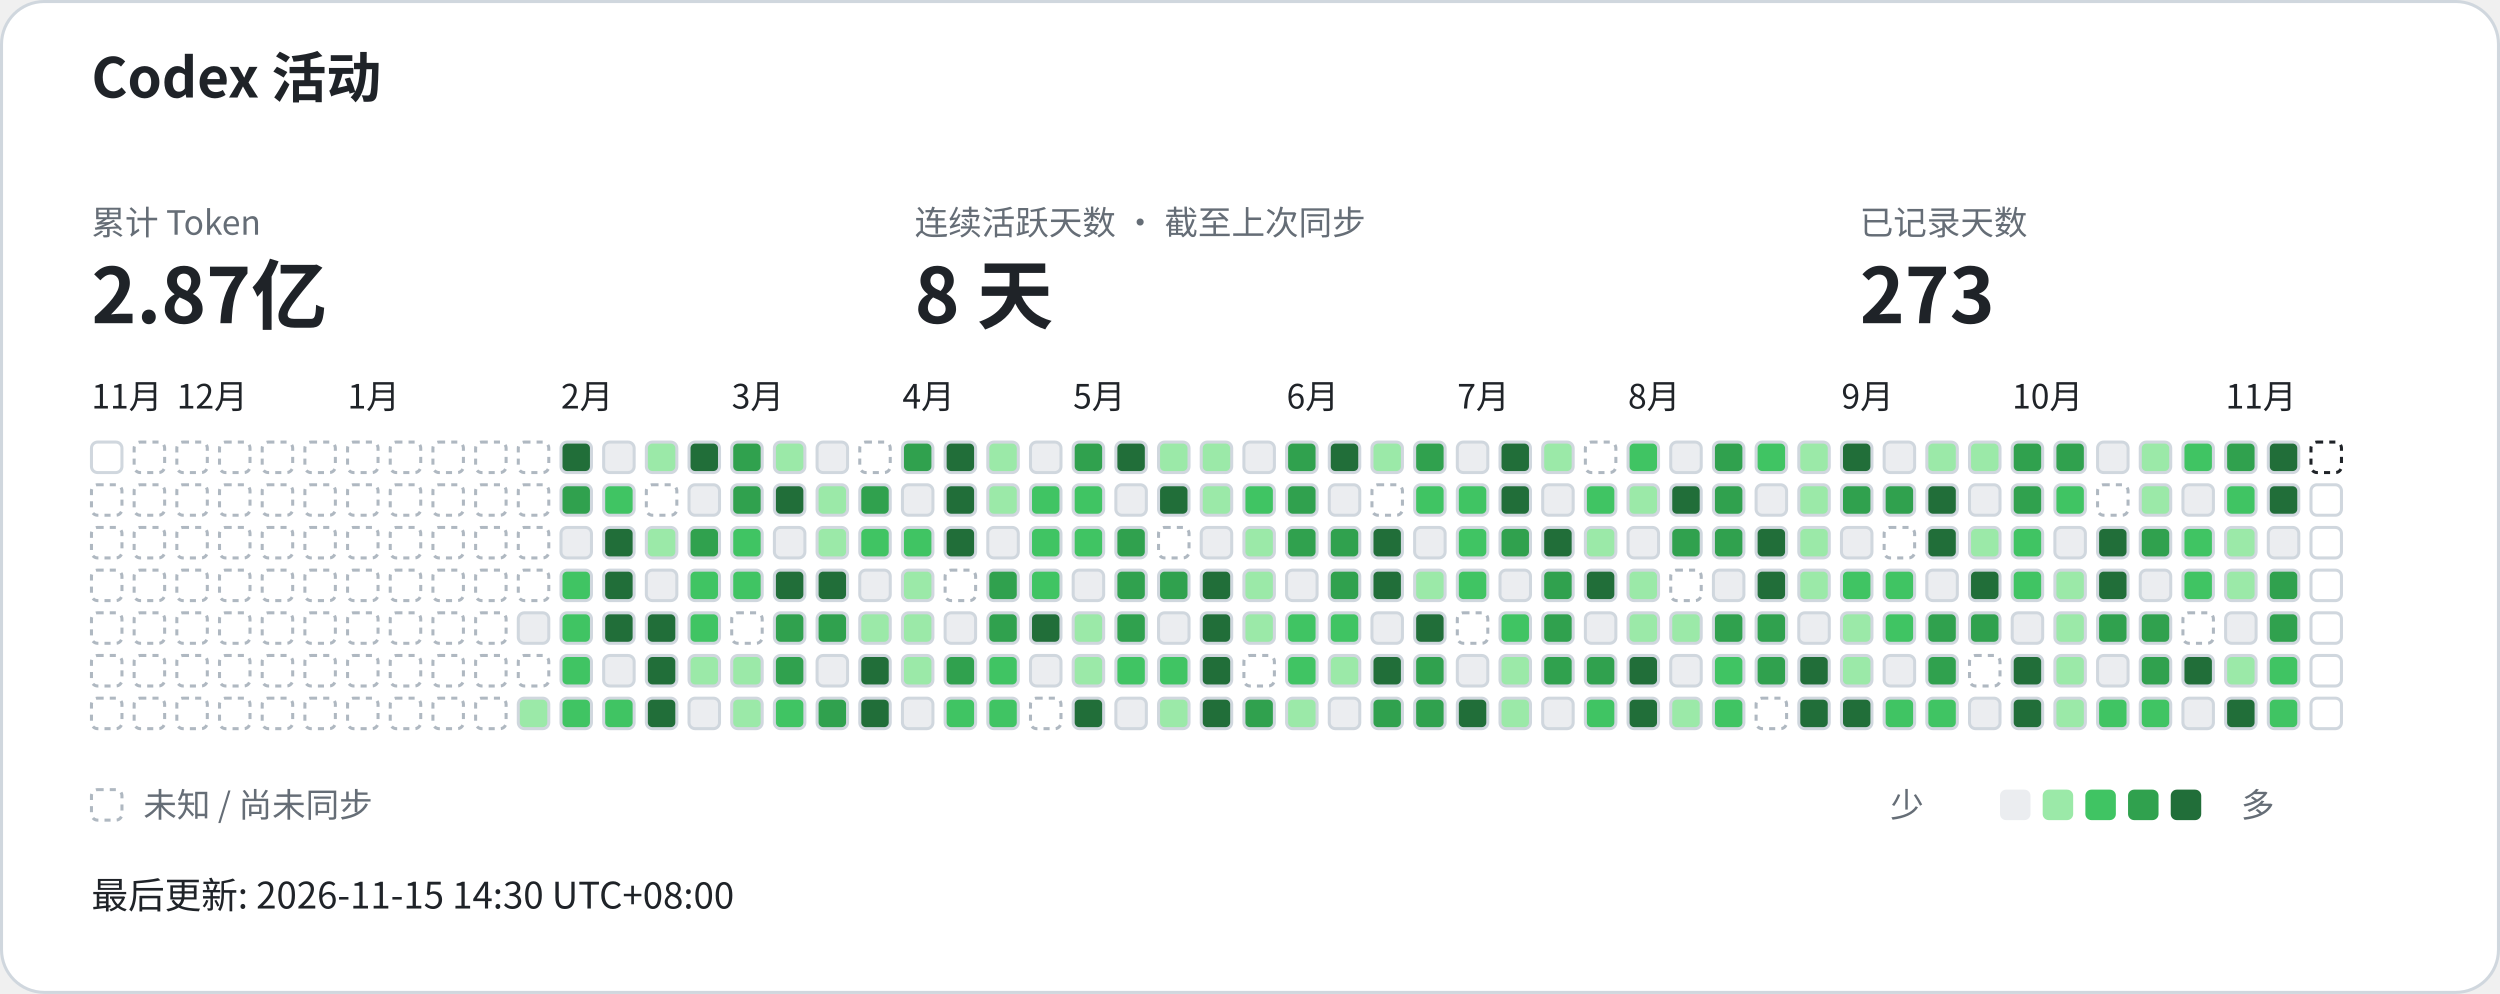
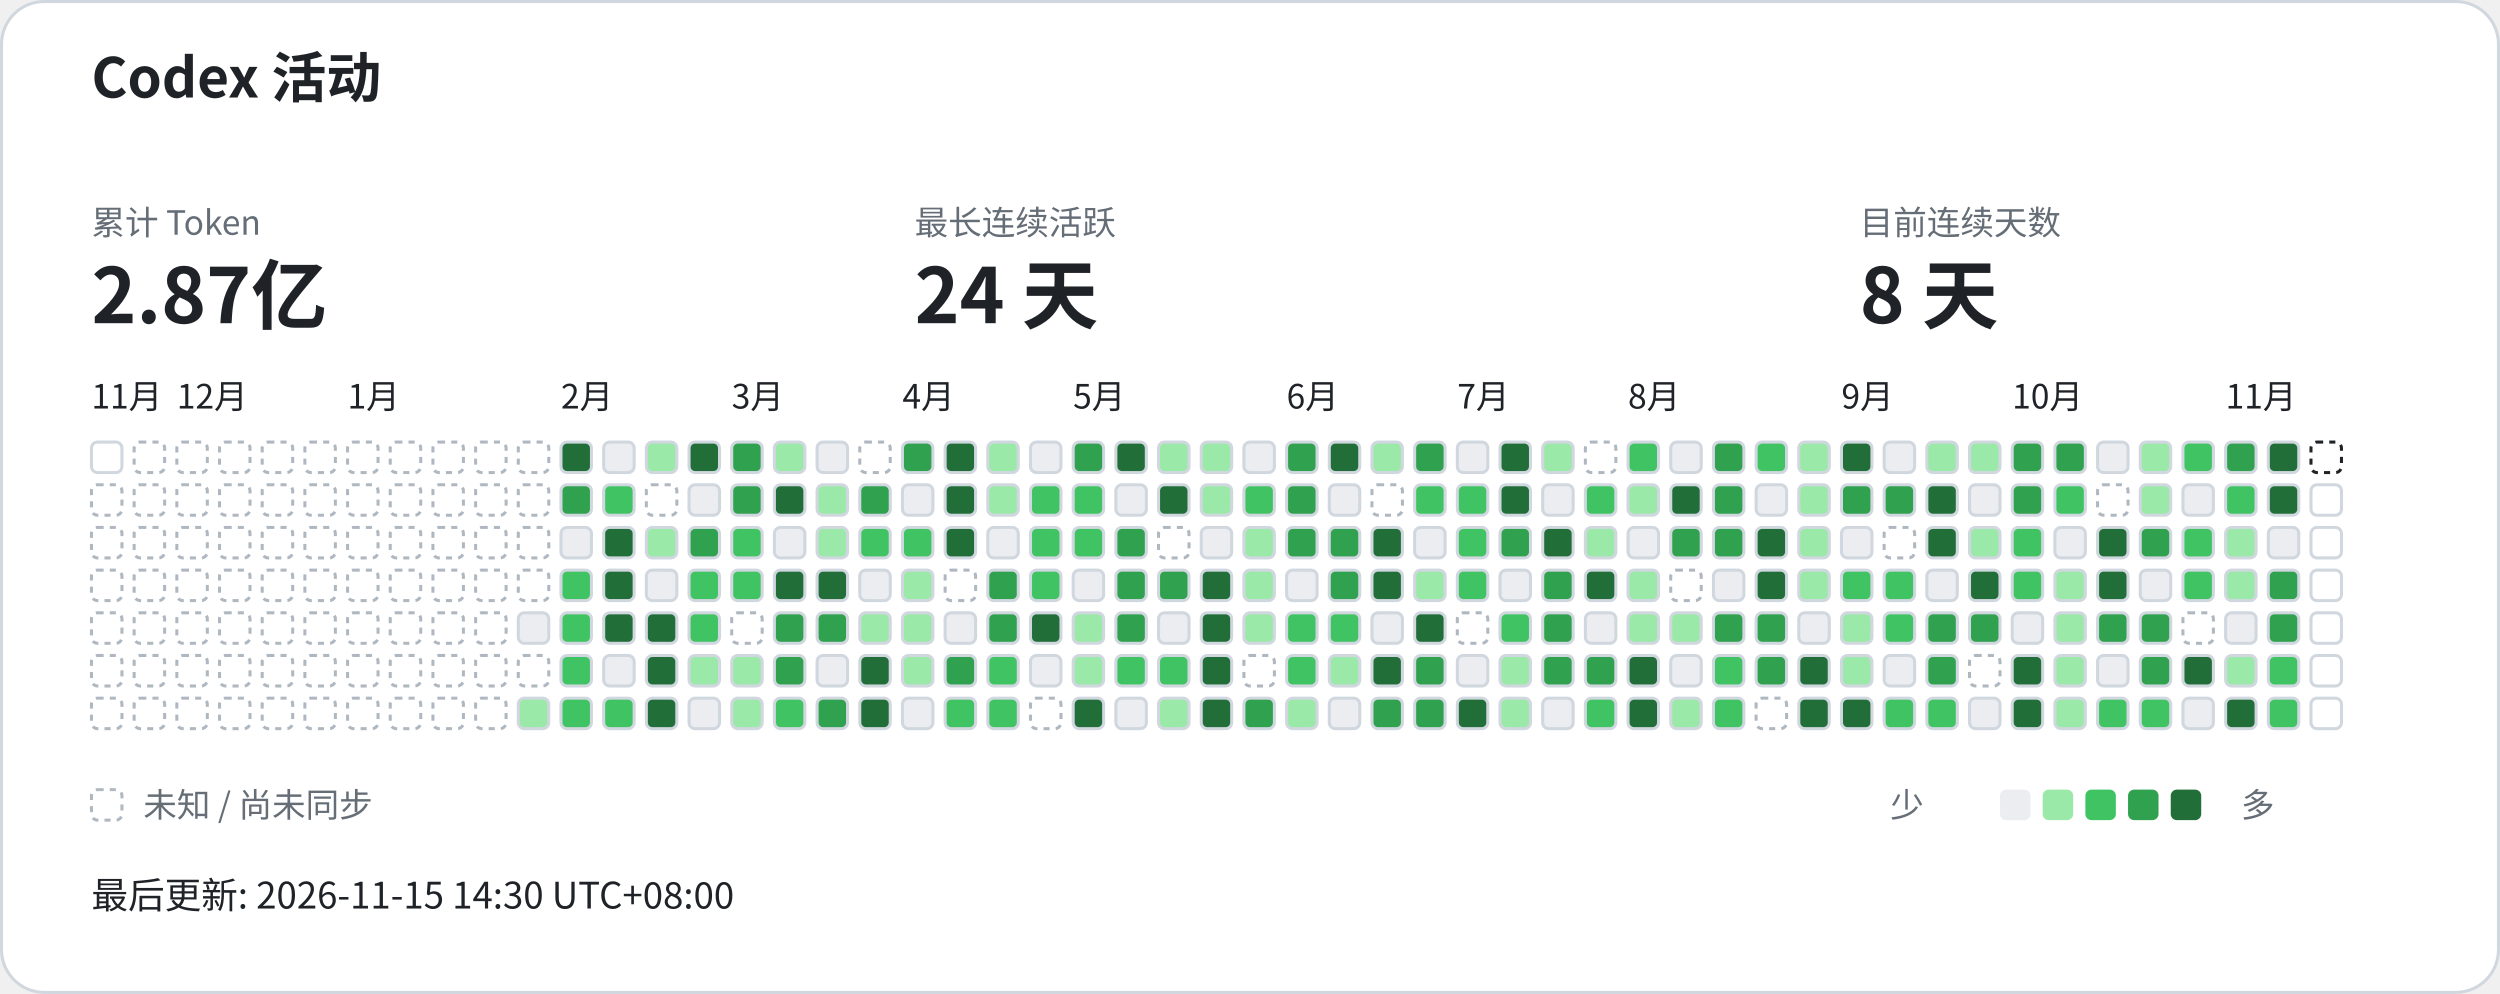
<svg xmlns="http://www.w3.org/2000/svg" width="820" height="326" viewBox="0 0 820 326" xml:lang="zh-CN" role="img" aria-labelledby="title description">
  <rect x="0.5" y="0.5" width="819" height="325" rx="14" fill="#ffffff" stroke="#d0d7de" />
  <style>text{font-family:-apple-system,BlinkMacSystemFont,Segoe UI,Microsoft YaHei,PingFang SC,Noto Sans CJK SC,sans-serif;fill:#1f2328}.muted{fill:#656d76;font-size:11px}.metric{font-size:25px;font-weight:600}.label{font-size:11px;fill:#656d76}</style>
  <text x="30" y="32" font-size="18" font-weight="600">Codex 活动</text>
  <text x="30" y="77" class="label">累计 Token</text>
  <text x="30" y="106" class="metric">2.87亿</text>
-   <text x="300" y="77" class="label">连续活跃天数 · 截至上次同步</text>
-   <text x="300" y="106" class="metric">8 天</text>
-   <text x="610" y="77" class="label">已记录天数</text>
-   <text x="610" y="106" class="metric">273</text>
+   <text x="300" y="77" class="label">最长连续活跃</text>
+   <text x="300" y="106" class="metric">24 天</text>
+   <text x="610" y="77" class="label">目前连续天数</text>
+   <text x="610" y="106" class="metric">8 天</text>
  <g class="muted">
    <text x="30" y="134">11月</text>
    <text x="58" y="134">12月</text>
    <text x="114" y="134">1月</text>
    <text x="184" y="134">2月</text>
    <text x="240" y="134">3月</text>
    <text x="296" y="134">4月</text>
    <text x="352" y="134">5月</text>
    <text x="422" y="134">6月</text>
    <text x="478" y="134">7月</text>
    <text x="534" y="134">8月</text>
    <text x="604" y="134">9月</text>
    <text x="660" y="134">10月</text>
    <text x="730" y="134">11月</text>
  </g>
  <rect x="30" y="145" width="10" height="10" rx="2" fill="#ffffff" stroke="#d0d7de" />
  <rect x="30" y="159" width="10" height="10" rx="2" fill="#ffffff" stroke="#afb8c1" stroke-dasharray="2 2" />
  <rect x="30" y="173" width="10" height="10" rx="2" fill="#ffffff" stroke="#afb8c1" stroke-dasharray="2 2" />
  <rect x="30" y="187" width="10" height="10" rx="2" fill="#ffffff" stroke="#afb8c1" stroke-dasharray="2 2" />
  <rect x="30" y="201" width="10" height="10" rx="2" fill="#ffffff" stroke="#afb8c1" stroke-dasharray="2 2" />
  <rect x="30" y="215" width="10" height="10" rx="2" fill="#ffffff" stroke="#afb8c1" stroke-dasharray="2 2" />
  <rect x="30" y="229" width="10" height="10" rx="2" fill="#ffffff" stroke="#afb8c1" stroke-dasharray="2 2" />
  <rect x="44" y="145" width="10" height="10" rx="2" fill="#ffffff" stroke="#afb8c1" stroke-dasharray="2 2" />
  <rect x="44" y="159" width="10" height="10" rx="2" fill="#ffffff" stroke="#afb8c1" stroke-dasharray="2 2" />
  <rect x="44" y="173" width="10" height="10" rx="2" fill="#ffffff" stroke="#afb8c1" stroke-dasharray="2 2" />
  <rect x="44" y="187" width="10" height="10" rx="2" fill="#ffffff" stroke="#afb8c1" stroke-dasharray="2 2" />
  <rect x="44" y="201" width="10" height="10" rx="2" fill="#ffffff" stroke="#afb8c1" stroke-dasharray="2 2" />
  <rect x="44" y="215" width="10" height="10" rx="2" fill="#ffffff" stroke="#afb8c1" stroke-dasharray="2 2" />
  <rect x="44" y="229" width="10" height="10" rx="2" fill="#ffffff" stroke="#afb8c1" stroke-dasharray="2 2" />
  <rect x="58" y="145" width="10" height="10" rx="2" fill="#ffffff" stroke="#afb8c1" stroke-dasharray="2 2" />
  <rect x="58" y="159" width="10" height="10" rx="2" fill="#ffffff" stroke="#afb8c1" stroke-dasharray="2 2" />
  <rect x="58" y="173" width="10" height="10" rx="2" fill="#ffffff" stroke="#afb8c1" stroke-dasharray="2 2" />
  <rect x="58" y="187" width="10" height="10" rx="2" fill="#ffffff" stroke="#afb8c1" stroke-dasharray="2 2" />
  <rect x="58" y="201" width="10" height="10" rx="2" fill="#ffffff" stroke="#afb8c1" stroke-dasharray="2 2" />
  <rect x="58" y="215" width="10" height="10" rx="2" fill="#ffffff" stroke="#afb8c1" stroke-dasharray="2 2" />
  <rect x="58" y="229" width="10" height="10" rx="2" fill="#ffffff" stroke="#afb8c1" stroke-dasharray="2 2" />
  <rect x="72" y="145" width="10" height="10" rx="2" fill="#ffffff" stroke="#afb8c1" stroke-dasharray="2 2" />
  <rect x="72" y="159" width="10" height="10" rx="2" fill="#ffffff" stroke="#afb8c1" stroke-dasharray="2 2" />
  <rect x="72" y="173" width="10" height="10" rx="2" fill="#ffffff" stroke="#afb8c1" stroke-dasharray="2 2" />
  <rect x="72" y="187" width="10" height="10" rx="2" fill="#ffffff" stroke="#afb8c1" stroke-dasharray="2 2" />
  <rect x="72" y="201" width="10" height="10" rx="2" fill="#ffffff" stroke="#afb8c1" stroke-dasharray="2 2" />
  <rect x="72" y="215" width="10" height="10" rx="2" fill="#ffffff" stroke="#afb8c1" stroke-dasharray="2 2" />
  <rect x="72" y="229" width="10" height="10" rx="2" fill="#ffffff" stroke="#afb8c1" stroke-dasharray="2 2" />
  <rect x="86" y="145" width="10" height="10" rx="2" fill="#ffffff" stroke="#afb8c1" stroke-dasharray="2 2" />
  <rect x="86" y="159" width="10" height="10" rx="2" fill="#ffffff" stroke="#afb8c1" stroke-dasharray="2 2" />
  <rect x="86" y="173" width="10" height="10" rx="2" fill="#ffffff" stroke="#afb8c1" stroke-dasharray="2 2" />
  <rect x="86" y="187" width="10" height="10" rx="2" fill="#ffffff" stroke="#afb8c1" stroke-dasharray="2 2" />
  <rect x="86" y="201" width="10" height="10" rx="2" fill="#ffffff" stroke="#afb8c1" stroke-dasharray="2 2" />
  <rect x="86" y="215" width="10" height="10" rx="2" fill="#ffffff" stroke="#afb8c1" stroke-dasharray="2 2" />
  <rect x="86" y="229" width="10" height="10" rx="2" fill="#ffffff" stroke="#afb8c1" stroke-dasharray="2 2" />
  <rect x="100" y="145" width="10" height="10" rx="2" fill="#ffffff" stroke="#afb8c1" stroke-dasharray="2 2" />
  <rect x="100" y="159" width="10" height="10" rx="2" fill="#ffffff" stroke="#afb8c1" stroke-dasharray="2 2" />
  <rect x="100" y="173" width="10" height="10" rx="2" fill="#ffffff" stroke="#afb8c1" stroke-dasharray="2 2" />
  <rect x="100" y="187" width="10" height="10" rx="2" fill="#ffffff" stroke="#afb8c1" stroke-dasharray="2 2" />
  <rect x="100" y="201" width="10" height="10" rx="2" fill="#ffffff" stroke="#afb8c1" stroke-dasharray="2 2" />
  <rect x="100" y="215" width="10" height="10" rx="2" fill="#ffffff" stroke="#afb8c1" stroke-dasharray="2 2" />
  <rect x="100" y="229" width="10" height="10" rx="2" fill="#ffffff" stroke="#afb8c1" stroke-dasharray="2 2" />
  <rect x="114" y="145" width="10" height="10" rx="2" fill="#ffffff" stroke="#afb8c1" stroke-dasharray="2 2" />
  <rect x="114" y="159" width="10" height="10" rx="2" fill="#ffffff" stroke="#afb8c1" stroke-dasharray="2 2" />
  <rect x="114" y="173" width="10" height="10" rx="2" fill="#ffffff" stroke="#afb8c1" stroke-dasharray="2 2" />
  <rect x="114" y="187" width="10" height="10" rx="2" fill="#ffffff" stroke="#afb8c1" stroke-dasharray="2 2" />
  <rect x="114" y="201" width="10" height="10" rx="2" fill="#ffffff" stroke="#afb8c1" stroke-dasharray="2 2" />
  <rect x="114" y="215" width="10" height="10" rx="2" fill="#ffffff" stroke="#afb8c1" stroke-dasharray="2 2" />
  <rect x="114" y="229" width="10" height="10" rx="2" fill="#ffffff" stroke="#afb8c1" stroke-dasharray="2 2" />
  <rect x="128" y="145" width="10" height="10" rx="2" fill="#ffffff" stroke="#afb8c1" stroke-dasharray="2 2" />
  <rect x="128" y="159" width="10" height="10" rx="2" fill="#ffffff" stroke="#afb8c1" stroke-dasharray="2 2" />
  <rect x="128" y="173" width="10" height="10" rx="2" fill="#ffffff" stroke="#afb8c1" stroke-dasharray="2 2" />
  <rect x="128" y="187" width="10" height="10" rx="2" fill="#ffffff" stroke="#afb8c1" stroke-dasharray="2 2" />
  <rect x="128" y="201" width="10" height="10" rx="2" fill="#ffffff" stroke="#afb8c1" stroke-dasharray="2 2" />
  <rect x="128" y="215" width="10" height="10" rx="2" fill="#ffffff" stroke="#afb8c1" stroke-dasharray="2 2" />
  <rect x="128" y="229" width="10" height="10" rx="2" fill="#ffffff" stroke="#afb8c1" stroke-dasharray="2 2" />
  <rect x="142" y="145" width="10" height="10" rx="2" fill="#ffffff" stroke="#afb8c1" stroke-dasharray="2 2" />
  <rect x="142" y="159" width="10" height="10" rx="2" fill="#ffffff" stroke="#afb8c1" stroke-dasharray="2 2" />
  <rect x="142" y="173" width="10" height="10" rx="2" fill="#ffffff" stroke="#afb8c1" stroke-dasharray="2 2" />
  <rect x="142" y="187" width="10" height="10" rx="2" fill="#ffffff" stroke="#afb8c1" stroke-dasharray="2 2" />
  <rect x="142" y="201" width="10" height="10" rx="2" fill="#ffffff" stroke="#afb8c1" stroke-dasharray="2 2" />
  <rect x="142" y="215" width="10" height="10" rx="2" fill="#ffffff" stroke="#afb8c1" stroke-dasharray="2 2" />
  <rect x="142" y="229" width="10" height="10" rx="2" fill="#ffffff" stroke="#afb8c1" stroke-dasharray="2 2" />
  <rect x="156" y="145" width="10" height="10" rx="2" fill="#ffffff" stroke="#afb8c1" stroke-dasharray="2 2" />
  <rect x="156" y="159" width="10" height="10" rx="2" fill="#ffffff" stroke="#afb8c1" stroke-dasharray="2 2" />
  <rect x="156" y="173" width="10" height="10" rx="2" fill="#ffffff" stroke="#afb8c1" stroke-dasharray="2 2" />
  <rect x="156" y="187" width="10" height="10" rx="2" fill="#ffffff" stroke="#afb8c1" stroke-dasharray="2 2" />
  <rect x="156" y="201" width="10" height="10" rx="2" fill="#ffffff" stroke="#afb8c1" stroke-dasharray="2 2" />
  <rect x="156" y="215" width="10" height="10" rx="2" fill="#ffffff" stroke="#afb8c1" stroke-dasharray="2 2" />
  <rect x="156" y="229" width="10" height="10" rx="2" fill="#ffffff" stroke="#afb8c1" stroke-dasharray="2 2" />
  <rect x="170" y="145" width="10" height="10" rx="2" fill="#ffffff" stroke="#afb8c1" stroke-dasharray="2 2" />
  <rect x="170" y="159" width="10" height="10" rx="2" fill="#ffffff" stroke="#afb8c1" stroke-dasharray="2 2" />
  <rect x="170" y="173" width="10" height="10" rx="2" fill="#ffffff" stroke="#afb8c1" stroke-dasharray="2 2" />
  <rect x="170" y="187" width="10" height="10" rx="2" fill="#ffffff" stroke="#afb8c1" stroke-dasharray="2 2" />
  <rect x="170" y="201" width="10" height="10" rx="2" fill="#ebedf0" stroke="#d0d7de" />
  <rect x="170" y="215" width="10" height="10" rx="2" fill="#ffffff" stroke="#afb8c1" stroke-dasharray="2 2" />
  <rect x="170" y="229" width="10" height="10" rx="2" fill="#9be9a8" stroke="#d0d7de" />
  <rect x="184" y="145" width="10" height="10" rx="2" fill="#216e39" stroke="#d0d7de" />
  <rect x="184" y="159" width="10" height="10" rx="2" fill="#30a14e" stroke="#d0d7de" />
  <rect x="184" y="173" width="10" height="10" rx="2" fill="#ebedf0" stroke="#d0d7de" />
  <rect x="184" y="187" width="10" height="10" rx="2" fill="#40c463" stroke="#d0d7de" />
  <rect x="184" y="201" width="10" height="10" rx="2" fill="#40c463" stroke="#d0d7de" />
  <rect x="184" y="215" width="10" height="10" rx="2" fill="#40c463" stroke="#d0d7de" />
  <rect x="184" y="229" width="10" height="10" rx="2" fill="#40c463" stroke="#d0d7de" />
  <rect x="198" y="145" width="10" height="10" rx="2" fill="#ebedf0" stroke="#d0d7de" />
  <rect x="198" y="159" width="10" height="10" rx="2" fill="#40c463" stroke="#d0d7de" />
  <rect x="198" y="173" width="10" height="10" rx="2" fill="#216e39" stroke="#d0d7de" />
  <rect x="198" y="187" width="10" height="10" rx="2" fill="#216e39" stroke="#d0d7de" />
  <rect x="198" y="201" width="10" height="10" rx="2" fill="#216e39" stroke="#d0d7de" />
  <rect x="198" y="215" width="10" height="10" rx="2" fill="#ebedf0" stroke="#d0d7de" />
  <rect x="198" y="229" width="10" height="10" rx="2" fill="#40c463" stroke="#d0d7de" />
  <rect x="212" y="145" width="10" height="10" rx="2" fill="#9be9a8" stroke="#d0d7de" />
  <rect x="212" y="159" width="10" height="10" rx="2" fill="#ffffff" stroke="#afb8c1" stroke-dasharray="2 2" />
  <rect x="212" y="173" width="10" height="10" rx="2" fill="#9be9a8" stroke="#d0d7de" />
  <rect x="212" y="187" width="10" height="10" rx="2" fill="#ebedf0" stroke="#d0d7de" />
  <rect x="212" y="201" width="10" height="10" rx="2" fill="#216e39" stroke="#d0d7de" />
  <rect x="212" y="215" width="10" height="10" rx="2" fill="#216e39" stroke="#d0d7de" />
  <rect x="212" y="229" width="10" height="10" rx="2" fill="#216e39" stroke="#d0d7de" />
  <rect x="226" y="145" width="10" height="10" rx="2" fill="#216e39" stroke="#d0d7de" />
  <rect x="226" y="159" width="10" height="10" rx="2" fill="#ebedf0" stroke="#d0d7de" />
  <rect x="226" y="173" width="10" height="10" rx="2" fill="#30a14e" stroke="#d0d7de" />
  <rect x="226" y="187" width="10" height="10" rx="2" fill="#40c463" stroke="#d0d7de" />
  <rect x="226" y="201" width="10" height="10" rx="2" fill="#40c463" stroke="#d0d7de" />
  <rect x="226" y="215" width="10" height="10" rx="2" fill="#9be9a8" stroke="#d0d7de" />
  <rect x="226" y="229" width="10" height="10" rx="2" fill="#ebedf0" stroke="#d0d7de" />
  <rect x="240" y="145" width="10" height="10" rx="2" fill="#30a14e" stroke="#d0d7de" />
  <rect x="240" y="159" width="10" height="10" rx="2" fill="#30a14e" stroke="#d0d7de" />
  <rect x="240" y="173" width="10" height="10" rx="2" fill="#40c463" stroke="#d0d7de" />
  <rect x="240" y="187" width="10" height="10" rx="2" fill="#40c463" stroke="#d0d7de" />
  <rect x="240" y="201" width="10" height="10" rx="2" fill="#ffffff" stroke="#afb8c1" stroke-dasharray="2 2" />
  <rect x="240" y="215" width="10" height="10" rx="2" fill="#9be9a8" stroke="#d0d7de" />
  <rect x="240" y="229" width="10" height="10" rx="2" fill="#9be9a8" stroke="#d0d7de" />
  <rect x="254" y="145" width="10" height="10" rx="2" fill="#9be9a8" stroke="#d0d7de" />
  <rect x="254" y="159" width="10" height="10" rx="2" fill="#216e39" stroke="#d0d7de" />
  <rect x="254" y="173" width="10" height="10" rx="2" fill="#ebedf0" stroke="#d0d7de" />
  <rect x="254" y="187" width="10" height="10" rx="2" fill="#216e39" stroke="#d0d7de" />
  <rect x="254" y="201" width="10" height="10" rx="2" fill="#30a14e" stroke="#d0d7de" />
  <rect x="254" y="215" width="10" height="10" rx="2" fill="#30a14e" stroke="#d0d7de" />
  <rect x="254" y="229" width="10" height="10" rx="2" fill="#40c463" stroke="#d0d7de" />
  <rect x="268" y="145" width="10" height="10" rx="2" fill="#ebedf0" stroke="#d0d7de" />
  <rect x="268" y="159" width="10" height="10" rx="2" fill="#9be9a8" stroke="#d0d7de" />
  <rect x="268" y="173" width="10" height="10" rx="2" fill="#9be9a8" stroke="#d0d7de" />
  <rect x="268" y="187" width="10" height="10" rx="2" fill="#216e39" stroke="#d0d7de" />
  <rect x="268" y="201" width="10" height="10" rx="2" fill="#30a14e" stroke="#d0d7de" />
  <rect x="268" y="215" width="10" height="10" rx="2" fill="#ebedf0" stroke="#d0d7de" />
  <rect x="268" y="229" width="10" height="10" rx="2" fill="#30a14e" stroke="#d0d7de" />
  <rect x="282" y="145" width="10" height="10" rx="2" fill="#ffffff" stroke="#afb8c1" stroke-dasharray="2 2" />
  <rect x="282" y="159" width="10" height="10" rx="2" fill="#30a14e" stroke="#d0d7de" />
  <rect x="282" y="173" width="10" height="10" rx="2" fill="#40c463" stroke="#d0d7de" />
  <rect x="282" y="187" width="10" height="10" rx="2" fill="#ebedf0" stroke="#d0d7de" />
  <rect x="282" y="201" width="10" height="10" rx="2" fill="#9be9a8" stroke="#d0d7de" />
  <rect x="282" y="215" width="10" height="10" rx="2" fill="#216e39" stroke="#d0d7de" />
  <rect x="282" y="229" width="10" height="10" rx="2" fill="#216e39" stroke="#d0d7de" />
  <rect x="296" y="145" width="10" height="10" rx="2" fill="#30a14e" stroke="#d0d7de" />
  <rect x="296" y="159" width="10" height="10" rx="2" fill="#ebedf0" stroke="#d0d7de" />
  <rect x="296" y="173" width="10" height="10" rx="2" fill="#40c463" stroke="#d0d7de" />
  <rect x="296" y="187" width="10" height="10" rx="2" fill="#9be9a8" stroke="#d0d7de" />
  <rect x="296" y="201" width="10" height="10" rx="2" fill="#9be9a8" stroke="#d0d7de" />
  <rect x="296" y="215" width="10" height="10" rx="2" fill="#9be9a8" stroke="#d0d7de" />
  <rect x="296" y="229" width="10" height="10" rx="2" fill="#ebedf0" stroke="#d0d7de" />
  <rect x="310" y="145" width="10" height="10" rx="2" fill="#216e39" stroke="#d0d7de" />
  <rect x="310" y="159" width="10" height="10" rx="2" fill="#216e39" stroke="#d0d7de" />
  <rect x="310" y="173" width="10" height="10" rx="2" fill="#216e39" stroke="#d0d7de" />
  <rect x="310" y="187" width="10" height="10" rx="2" fill="#ffffff" stroke="#afb8c1" stroke-dasharray="2 2" />
  <rect x="310" y="201" width="10" height="10" rx="2" fill="#ebedf0" stroke="#d0d7de" />
  <rect x="310" y="215" width="10" height="10" rx="2" fill="#30a14e" stroke="#d0d7de" />
  <rect x="310" y="229" width="10" height="10" rx="2" fill="#40c463" stroke="#d0d7de" />
  <rect x="324" y="145" width="10" height="10" rx="2" fill="#9be9a8" stroke="#d0d7de" />
  <rect x="324" y="159" width="10" height="10" rx="2" fill="#9be9a8" stroke="#d0d7de" />
  <rect x="324" y="173" width="10" height="10" rx="2" fill="#ebedf0" stroke="#d0d7de" />
  <rect x="324" y="187" width="10" height="10" rx="2" fill="#30a14e" stroke="#d0d7de" />
  <rect x="324" y="201" width="10" height="10" rx="2" fill="#30a14e" stroke="#d0d7de" />
  <rect x="324" y="215" width="10" height="10" rx="2" fill="#40c463" stroke="#d0d7de" />
  <rect x="324" y="229" width="10" height="10" rx="2" fill="#40c463" stroke="#d0d7de" />
  <rect x="338" y="145" width="10" height="10" rx="2" fill="#ebedf0" stroke="#d0d7de" />
  <rect x="338" y="159" width="10" height="10" rx="2" fill="#40c463" stroke="#d0d7de" />
  <rect x="338" y="173" width="10" height="10" rx="2" fill="#40c463" stroke="#d0d7de" />
  <rect x="338" y="187" width="10" height="10" rx="2" fill="#40c463" stroke="#d0d7de" />
  <rect x="338" y="201" width="10" height="10" rx="2" fill="#216e39" stroke="#d0d7de" />
  <rect x="338" y="215" width="10" height="10" rx="2" fill="#ebedf0" stroke="#d0d7de" />
  <rect x="338" y="229" width="10" height="10" rx="2" fill="#ffffff" stroke="#afb8c1" stroke-dasharray="2 2" />
  <rect x="352" y="145" width="10" height="10" rx="2" fill="#30a14e" stroke="#d0d7de" />
  <rect x="352" y="159" width="10" height="10" rx="2" fill="#40c463" stroke="#d0d7de" />
  <rect x="352" y="173" width="10" height="10" rx="2" fill="#40c463" stroke="#d0d7de" />
  <rect x="352" y="187" width="10" height="10" rx="2" fill="#ebedf0" stroke="#d0d7de" />
  <rect x="352" y="201" width="10" height="10" rx="2" fill="#9be9a8" stroke="#d0d7de" />
  <rect x="352" y="215" width="10" height="10" rx="2" fill="#9be9a8" stroke="#d0d7de" />
  <rect x="352" y="229" width="10" height="10" rx="2" fill="#216e39" stroke="#d0d7de" />
  <rect x="366" y="145" width="10" height="10" rx="2" fill="#216e39" stroke="#d0d7de" />
  <rect x="366" y="159" width="10" height="10" rx="2" fill="#ebedf0" stroke="#d0d7de" />
  <rect x="366" y="173" width="10" height="10" rx="2" fill="#30a14e" stroke="#d0d7de" />
  <rect x="366" y="187" width="10" height="10" rx="2" fill="#30a14e" stroke="#d0d7de" />
  <rect x="366" y="201" width="10" height="10" rx="2" fill="#30a14e" stroke="#d0d7de" />
  <rect x="366" y="215" width="10" height="10" rx="2" fill="#40c463" stroke="#d0d7de" />
  <rect x="366" y="229" width="10" height="10" rx="2" fill="#ebedf0" stroke="#d0d7de" />
  <rect x="380" y="145" width="10" height="10" rx="2" fill="#9be9a8" stroke="#d0d7de" />
  <rect x="380" y="159" width="10" height="10" rx="2" fill="#216e39" stroke="#d0d7de" />
  <rect x="380" y="173" width="10" height="10" rx="2" fill="#ffffff" stroke="#afb8c1" stroke-dasharray="2 2" />
  <rect x="380" y="187" width="10" height="10" rx="2" fill="#30a14e" stroke="#d0d7de" />
  <rect x="380" y="201" width="10" height="10" rx="2" fill="#ebedf0" stroke="#d0d7de" />
  <rect x="380" y="215" width="10" height="10" rx="2" fill="#40c463" stroke="#d0d7de" />
  <rect x="380" y="229" width="10" height="10" rx="2" fill="#9be9a8" stroke="#d0d7de" />
  <rect x="394" y="145" width="10" height="10" rx="2" fill="#9be9a8" stroke="#d0d7de" />
  <rect x="394" y="159" width="10" height="10" rx="2" fill="#9be9a8" stroke="#d0d7de" />
  <rect x="394" y="173" width="10" height="10" rx="2" fill="#ebedf0" stroke="#d0d7de" />
  <rect x="394" y="187" width="10" height="10" rx="2" fill="#216e39" stroke="#d0d7de" />
  <rect x="394" y="201" width="10" height="10" rx="2" fill="#216e39" stroke="#d0d7de" />
  <rect x="394" y="215" width="10" height="10" rx="2" fill="#216e39" stroke="#d0d7de" />
  <rect x="394" y="229" width="10" height="10" rx="2" fill="#216e39" stroke="#d0d7de" />
  <rect x="408" y="145" width="10" height="10" rx="2" fill="#ebedf0" stroke="#d0d7de" />
  <rect x="408" y="159" width="10" height="10" rx="2" fill="#40c463" stroke="#d0d7de" />
  <rect x="408" y="173" width="10" height="10" rx="2" fill="#9be9a8" stroke="#d0d7de" />
  <rect x="408" y="187" width="10" height="10" rx="2" fill="#9be9a8" stroke="#d0d7de" />
  <rect x="408" y="201" width="10" height="10" rx="2" fill="#9be9a8" stroke="#d0d7de" />
  <rect x="408" y="215" width="10" height="10" rx="2" fill="#ffffff" stroke="#afb8c1" stroke-dasharray="2 2" />
  <rect x="408" y="229" width="10" height="10" rx="2" fill="#30a14e" stroke="#d0d7de" />
  <rect x="422" y="145" width="10" height="10" rx="2" fill="#30a14e" stroke="#d0d7de" />
  <rect x="422" y="159" width="10" height="10" rx="2" fill="#30a14e" stroke="#d0d7de" />
  <rect x="422" y="173" width="10" height="10" rx="2" fill="#30a14e" stroke="#d0d7de" />
  <rect x="422" y="187" width="10" height="10" rx="2" fill="#ebedf0" stroke="#d0d7de" />
  <rect x="422" y="201" width="10" height="10" rx="2" fill="#40c463" stroke="#d0d7de" />
  <rect x="422" y="215" width="10" height="10" rx="2" fill="#40c463" stroke="#d0d7de" />
  <rect x="422" y="229" width="10" height="10" rx="2" fill="#9be9a8" stroke="#d0d7de" />
  <rect x="436" y="145" width="10" height="10" rx="2" fill="#216e39" stroke="#d0d7de" />
  <rect x="436" y="159" width="10" height="10" rx="2" fill="#ebedf0" stroke="#d0d7de" />
  <rect x="436" y="173" width="10" height="10" rx="2" fill="#30a14e" stroke="#d0d7de" />
  <rect x="436" y="187" width="10" height="10" rx="2" fill="#30a14e" stroke="#d0d7de" />
  <rect x="436" y="201" width="10" height="10" rx="2" fill="#40c463" stroke="#d0d7de" />
  <rect x="436" y="215" width="10" height="10" rx="2" fill="#9be9a8" stroke="#d0d7de" />
  <rect x="436" y="229" width="10" height="10" rx="2" fill="#ebedf0" stroke="#d0d7de" />
  <rect x="450" y="145" width="10" height="10" rx="2" fill="#9be9a8" stroke="#d0d7de" />
  <rect x="450" y="159" width="10" height="10" rx="2" fill="#ffffff" stroke="#afb8c1" stroke-dasharray="2 2" />
  <rect x="450" y="173" width="10" height="10" rx="2" fill="#216e39" stroke="#d0d7de" />
  <rect x="450" y="187" width="10" height="10" rx="2" fill="#216e39" stroke="#d0d7de" />
  <rect x="450" y="201" width="10" height="10" rx="2" fill="#ebedf0" stroke="#d0d7de" />
  <rect x="450" y="215" width="10" height="10" rx="2" fill="#216e39" stroke="#d0d7de" />
  <rect x="450" y="229" width="10" height="10" rx="2" fill="#30a14e" stroke="#d0d7de" />
  <rect x="464" y="145" width="10" height="10" rx="2" fill="#30a14e" stroke="#d0d7de" />
  <rect x="464" y="159" width="10" height="10" rx="2" fill="#40c463" stroke="#d0d7de" />
  <rect x="464" y="173" width="10" height="10" rx="2" fill="#ebedf0" stroke="#d0d7de" />
  <rect x="464" y="187" width="10" height="10" rx="2" fill="#9be9a8" stroke="#d0d7de" />
  <rect x="464" y="201" width="10" height="10" rx="2" fill="#216e39" stroke="#d0d7de" />
  <rect x="464" y="215" width="10" height="10" rx="2" fill="#30a14e" stroke="#d0d7de" />
  <rect x="464" y="229" width="10" height="10" rx="2" fill="#30a14e" stroke="#d0d7de" />
  <rect x="478" y="145" width="10" height="10" rx="2" fill="#ebedf0" stroke="#d0d7de" />
  <rect x="478" y="159" width="10" height="10" rx="2" fill="#40c463" stroke="#d0d7de" />
  <rect x="478" y="173" width="10" height="10" rx="2" fill="#40c463" stroke="#d0d7de" />
  <rect x="478" y="187" width="10" height="10" rx="2" fill="#40c463" stroke="#d0d7de" />
  <rect x="478" y="201" width="10" height="10" rx="2" fill="#ffffff" stroke="#afb8c1" stroke-dasharray="2 2" />
  <rect x="478" y="215" width="10" height="10" rx="2" fill="#ebedf0" stroke="#d0d7de" />
  <rect x="478" y="229" width="10" height="10" rx="2" fill="#216e39" stroke="#d0d7de" />
  <rect x="492" y="145" width="10" height="10" rx="2" fill="#216e39" stroke="#d0d7de" />
  <rect x="492" y="159" width="10" height="10" rx="2" fill="#216e39" stroke="#d0d7de" />
  <rect x="492" y="173" width="10" height="10" rx="2" fill="#30a14e" stroke="#d0d7de" />
  <rect x="492" y="187" width="10" height="10" rx="2" fill="#ebedf0" stroke="#d0d7de" />
  <rect x="492" y="201" width="10" height="10" rx="2" fill="#40c463" stroke="#d0d7de" />
  <rect x="492" y="215" width="10" height="10" rx="2" fill="#9be9a8" stroke="#d0d7de" />
  <rect x="492" y="229" width="10" height="10" rx="2" fill="#9be9a8" stroke="#d0d7de" />
  <rect x="506" y="145" width="10" height="10" rx="2" fill="#9be9a8" stroke="#d0d7de" />
  <rect x="506" y="159" width="10" height="10" rx="2" fill="#ebedf0" stroke="#d0d7de" />
  <rect x="506" y="173" width="10" height="10" rx="2" fill="#216e39" stroke="#d0d7de" />
  <rect x="506" y="187" width="10" height="10" rx="2" fill="#30a14e" stroke="#d0d7de" />
  <rect x="506" y="201" width="10" height="10" rx="2" fill="#30a14e" stroke="#d0d7de" />
  <rect x="506" y="215" width="10" height="10" rx="2" fill="#30a14e" stroke="#d0d7de" />
  <rect x="506" y="229" width="10" height="10" rx="2" fill="#ebedf0" stroke="#d0d7de" />
  <rect x="520" y="145" width="10" height="10" rx="2" fill="#ffffff" stroke="#afb8c1" stroke-dasharray="2 2" />
  <rect x="520" y="159" width="10" height="10" rx="2" fill="#40c463" stroke="#d0d7de" />
  <rect x="520" y="173" width="10" height="10" rx="2" fill="#9be9a8" stroke="#d0d7de" />
  <rect x="520" y="187" width="10" height="10" rx="2" fill="#216e39" stroke="#d0d7de" />
  <rect x="520" y="201" width="10" height="10" rx="2" fill="#ebedf0" stroke="#d0d7de" />
  <rect x="520" y="215" width="10" height="10" rx="2" fill="#30a14e" stroke="#d0d7de" />
  <rect x="520" y="229" width="10" height="10" rx="2" fill="#40c463" stroke="#d0d7de" />
  <rect x="534" y="145" width="10" height="10" rx="2" fill="#40c463" stroke="#d0d7de" />
  <rect x="534" y="159" width="10" height="10" rx="2" fill="#9be9a8" stroke="#d0d7de" />
  <rect x="534" y="173" width="10" height="10" rx="2" fill="#ebedf0" stroke="#d0d7de" />
  <rect x="534" y="187" width="10" height="10" rx="2" fill="#9be9a8" stroke="#d0d7de" />
  <rect x="534" y="201" width="10" height="10" rx="2" fill="#9be9a8" stroke="#d0d7de" />
  <rect x="534" y="215" width="10" height="10" rx="2" fill="#216e39" stroke="#d0d7de" />
  <rect x="534" y="229" width="10" height="10" rx="2" fill="#216e39" stroke="#d0d7de" />
  <rect x="548" y="145" width="10" height="10" rx="2" fill="#ebedf0" stroke="#d0d7de" />
  <rect x="548" y="159" width="10" height="10" rx="2" fill="#216e39" stroke="#d0d7de" />
  <rect x="548" y="173" width="10" height="10" rx="2" fill="#30a14e" stroke="#d0d7de" />
  <rect x="548" y="187" width="10" height="10" rx="2" fill="#ffffff" stroke="#afb8c1" stroke-dasharray="2 2" />
  <rect x="548" y="201" width="10" height="10" rx="2" fill="#9be9a8" stroke="#d0d7de" />
  <rect x="548" y="215" width="10" height="10" rx="2" fill="#ebedf0" stroke="#d0d7de" />
  <rect x="548" y="229" width="10" height="10" rx="2" fill="#9be9a8" stroke="#d0d7de" />
  <rect x="562" y="145" width="10" height="10" rx="2" fill="#30a14e" stroke="#d0d7de" />
  <rect x="562" y="159" width="10" height="10" rx="2" fill="#30a14e" stroke="#d0d7de" />
  <rect x="562" y="173" width="10" height="10" rx="2" fill="#30a14e" stroke="#d0d7de" />
  <rect x="562" y="187" width="10" height="10" rx="2" fill="#ebedf0" stroke="#d0d7de" />
  <rect x="562" y="201" width="10" height="10" rx="2" fill="#30a14e" stroke="#d0d7de" />
  <rect x="562" y="215" width="10" height="10" rx="2" fill="#40c463" stroke="#d0d7de" />
  <rect x="562" y="229" width="10" height="10" rx="2" fill="#40c463" stroke="#d0d7de" />
  <rect x="576" y="145" width="10" height="10" rx="2" fill="#40c463" stroke="#d0d7de" />
  <rect x="576" y="159" width="10" height="10" rx="2" fill="#ebedf0" stroke="#d0d7de" />
  <rect x="576" y="173" width="10" height="10" rx="2" fill="#216e39" stroke="#d0d7de" />
  <rect x="576" y="187" width="10" height="10" rx="2" fill="#216e39" stroke="#d0d7de" />
  <rect x="576" y="201" width="10" height="10" rx="2" fill="#30a14e" stroke="#d0d7de" />
  <rect x="576" y="215" width="10" height="10" rx="2" fill="#30a14e" stroke="#d0d7de" />
  <rect x="576" y="229" width="10" height="10" rx="2" fill="#ffffff" stroke="#afb8c1" stroke-dasharray="2 2" />
  <rect x="590" y="145" width="10" height="10" rx="2" fill="#9be9a8" stroke="#d0d7de" />
  <rect x="590" y="159" width="10" height="10" rx="2" fill="#9be9a8" stroke="#d0d7de" />
  <rect x="590" y="173" width="10" height="10" rx="2" fill="#9be9a8" stroke="#d0d7de" />
  <rect x="590" y="187" width="10" height="10" rx="2" fill="#9be9a8" stroke="#d0d7de" />
  <rect x="590" y="201" width="10" height="10" rx="2" fill="#ebedf0" stroke="#d0d7de" />
  <rect x="590" y="215" width="10" height="10" rx="2" fill="#216e39" stroke="#d0d7de" />
  <rect x="590" y="229" width="10" height="10" rx="2" fill="#216e39" stroke="#d0d7de" />
  <rect x="604" y="145" width="10" height="10" rx="2" fill="#216e39" stroke="#d0d7de" />
  <rect x="604" y="159" width="10" height="10" rx="2" fill="#30a14e" stroke="#d0d7de" />
  <rect x="604" y="173" width="10" height="10" rx="2" fill="#ebedf0" stroke="#d0d7de" />
  <rect x="604" y="187" width="10" height="10" rx="2" fill="#40c463" stroke="#d0d7de" />
  <rect x="604" y="201" width="10" height="10" rx="2" fill="#9be9a8" stroke="#d0d7de" />
  <rect x="604" y="215" width="10" height="10" rx="2" fill="#9be9a8" stroke="#d0d7de" />
  <rect x="604" y="229" width="10" height="10" rx="2" fill="#216e39" stroke="#d0d7de" />
  <rect x="618" y="145" width="10" height="10" rx="2" fill="#ebedf0" stroke="#d0d7de" />
  <rect x="618" y="159" width="10" height="10" rx="2" fill="#30a14e" stroke="#d0d7de" />
  <rect x="618" y="173" width="10" height="10" rx="2" fill="#ffffff" stroke="#afb8c1" stroke-dasharray="2 2" />
  <rect x="618" y="187" width="10" height="10" rx="2" fill="#40c463" stroke="#d0d7de" />
  <rect x="618" y="201" width="10" height="10" rx="2" fill="#40c463" stroke="#d0d7de" />
  <rect x="618" y="215" width="10" height="10" rx="2" fill="#ebedf0" stroke="#d0d7de" />
  <rect x="618" y="229" width="10" height="10" rx="2" fill="#40c463" stroke="#d0d7de" />
  <rect x="632" y="145" width="10" height="10" rx="2" fill="#9be9a8" stroke="#d0d7de" />
  <rect x="632" y="159" width="10" height="10" rx="2" fill="#216e39" stroke="#d0d7de" />
  <rect x="632" y="173" width="10" height="10" rx="2" fill="#216e39" stroke="#d0d7de" />
  <rect x="632" y="187" width="10" height="10" rx="2" fill="#ebedf0" stroke="#d0d7de" />
  <rect x="632" y="201" width="10" height="10" rx="2" fill="#30a14e" stroke="#d0d7de" />
  <rect x="632" y="215" width="10" height="10" rx="2" fill="#30a14e" stroke="#d0d7de" />
  <rect x="632" y="229" width="10" height="10" rx="2" fill="#40c463" stroke="#d0d7de" />
  <rect x="646" y="145" width="10" height="10" rx="2" fill="#9be9a8" stroke="#d0d7de" />
  <rect x="646" y="159" width="10" height="10" rx="2" fill="#ebedf0" stroke="#d0d7de" />
  <rect x="646" y="173" width="10" height="10" rx="2" fill="#9be9a8" stroke="#d0d7de" />
  <rect x="646" y="187" width="10" height="10" rx="2" fill="#216e39" stroke="#d0d7de" />
  <rect x="646" y="201" width="10" height="10" rx="2" fill="#30a14e" stroke="#d0d7de" />
  <rect x="646" y="215" width="10" height="10" rx="2" fill="#ffffff" stroke="#afb8c1" stroke-dasharray="2 2" />
  <rect x="646" y="229" width="10" height="10" rx="2" fill="#ebedf0" stroke="#d0d7de" />
  <rect x="660" y="145" width="10" height="10" rx="2" fill="#30a14e" stroke="#d0d7de" />
  <rect x="660" y="159" width="10" height="10" rx="2" fill="#30a14e" stroke="#d0d7de" />
  <rect x="660" y="173" width="10" height="10" rx="2" fill="#40c463" stroke="#d0d7de" />
  <rect x="660" y="187" width="10" height="10" rx="2" fill="#40c463" stroke="#d0d7de" />
  <rect x="660" y="201" width="10" height="10" rx="2" fill="#ebedf0" stroke="#d0d7de" />
  <rect x="660" y="215" width="10" height="10" rx="2" fill="#216e39" stroke="#d0d7de" />
  <rect x="660" y="229" width="10" height="10" rx="2" fill="#216e39" stroke="#d0d7de" />
  <rect x="674" y="145" width="10" height="10" rx="2" fill="#30a14e" stroke="#d0d7de" />
  <rect x="674" y="159" width="10" height="10" rx="2" fill="#40c463" stroke="#d0d7de" />
  <rect x="674" y="173" width="10" height="10" rx="2" fill="#ebedf0" stroke="#d0d7de" />
  <rect x="674" y="187" width="10" height="10" rx="2" fill="#9be9a8" stroke="#d0d7de" />
  <rect x="674" y="201" width="10" height="10" rx="2" fill="#9be9a8" stroke="#d0d7de" />
  <rect x="674" y="215" width="10" height="10" rx="2" fill="#9be9a8" stroke="#d0d7de" />
  <rect x="674" y="229" width="10" height="10" rx="2" fill="#9be9a8" stroke="#d0d7de" />
  <rect x="688" y="145" width="10" height="10" rx="2" fill="#ebedf0" stroke="#d0d7de" />
  <rect x="688" y="159" width="10" height="10" rx="2" fill="#ffffff" stroke="#afb8c1" stroke-dasharray="2 2" />
  <rect x="688" y="173" width="10" height="10" rx="2" fill="#216e39" stroke="#d0d7de" />
  <rect x="688" y="187" width="10" height="10" rx="2" fill="#216e39" stroke="#d0d7de" />
  <rect x="688" y="201" width="10" height="10" rx="2" fill="#30a14e" stroke="#d0d7de" />
  <rect x="688" y="215" width="10" height="10" rx="2" fill="#ebedf0" stroke="#d0d7de" />
  <rect x="688" y="229" width="10" height="10" rx="2" fill="#40c463" stroke="#d0d7de" />
  <rect x="702" y="145" width="10" height="10" rx="2" fill="#9be9a8" stroke="#d0d7de" />
  <rect x="702" y="159" width="10" height="10" rx="2" fill="#9be9a8" stroke="#d0d7de" />
  <rect x="702" y="173" width="10" height="10" rx="2" fill="#30a14e" stroke="#d0d7de" />
  <rect x="702" y="187" width="10" height="10" rx="2" fill="#ebedf0" stroke="#d0d7de" />
  <rect x="702" y="201" width="10" height="10" rx="2" fill="#30a14e" stroke="#d0d7de" />
  <rect x="702" y="215" width="10" height="10" rx="2" fill="#30a14e" stroke="#d0d7de" />
  <rect x="702" y="229" width="10" height="10" rx="2" fill="#40c463" stroke="#d0d7de" />
  <rect x="716" y="145" width="10" height="10" rx="2" fill="#40c463" stroke="#d0d7de" />
  <rect x="716" y="159" width="10" height="10" rx="2" fill="#ebedf0" stroke="#d0d7de" />
  <rect x="716" y="173" width="10" height="10" rx="2" fill="#40c463" stroke="#d0d7de" />
  <rect x="716" y="187" width="10" height="10" rx="2" fill="#40c463" stroke="#d0d7de" />
  <rect x="716" y="201" width="10" height="10" rx="2" fill="#ffffff" stroke="#afb8c1" stroke-dasharray="2 2" />
  <rect x="716" y="215" width="10" height="10" rx="2" fill="#216e39" stroke="#d0d7de" />
  <rect x="716" y="229" width="10" height="10" rx="2" fill="#ebedf0" stroke="#d0d7de" />
  <rect x="730" y="145" width="10" height="10" rx="2" fill="#30a14e" stroke="#d0d7de" />
  <rect x="730" y="159" width="10" height="10" rx="2" fill="#40c463" stroke="#d0d7de" />
  <rect x="730" y="173" width="10" height="10" rx="2" fill="#9be9a8" stroke="#d0d7de" />
  <rect x="730" y="187" width="10" height="10" rx="2" fill="#9be9a8" stroke="#d0d7de" />
  <rect x="730" y="201" width="10" height="10" rx="2" fill="#ebedf0" stroke="#d0d7de" />
  <rect x="730" y="215" width="10" height="10" rx="2" fill="#9be9a8" stroke="#d0d7de" />
  <rect x="730" y="229" width="10" height="10" rx="2" fill="#216e39" stroke="#d0d7de" />
  <rect x="744" y="145" width="10" height="10" rx="2" fill="#216e39" stroke="#d0d7de" />
  <rect x="744" y="159" width="10" height="10" rx="2" fill="#216e39" stroke="#d0d7de" />
  <rect x="744" y="173" width="10" height="10" rx="2" fill="#ebedf0" stroke="#d0d7de" />
  <rect x="744" y="187" width="10" height="10" rx="2" fill="#30a14e" stroke="#d0d7de" />
  <rect x="744" y="201" width="10" height="10" rx="2" fill="#30a14e" stroke="#d0d7de" />
  <rect x="744" y="215" width="10" height="10" rx="2" fill="#40c463" stroke="#d0d7de" />
  <rect x="744" y="229" width="10" height="10" rx="2" fill="#40c463" stroke="#d0d7de" />
  <rect x="758" y="145" width="10" height="10" rx="2" fill="#ffffff" stroke="#1f2328" stroke-dasharray="2 2" />
  <rect x="758" y="159" width="10" height="10" rx="2" fill="#ffffff" stroke="#d0d7de" />
  <rect x="758" y="173" width="10" height="10" rx="2" fill="#ffffff" stroke="#d0d7de" />
  <rect x="758" y="187" width="10" height="10" rx="2" fill="#ffffff" stroke="#d0d7de" />
  <rect x="758" y="201" width="10" height="10" rx="2" fill="#ffffff" stroke="#d0d7de" />
  <rect x="758" y="215" width="10" height="10" rx="2" fill="#ffffff" stroke="#d0d7de" />
  <rect x="758" y="229" width="10" height="10" rx="2" fill="#ffffff" stroke="#d0d7de" />
  <rect x="30" y="259" width="10" height="10" rx="2" fill="#ffffff" stroke="#afb8c1" stroke-dasharray="2 2" />
  <text x="47" y="268" class="muted">未知 / 尚未同步</text>
  <text x="620" y="268" class="muted">少</text>
  <rect x="656" y="259" width="10" height="10" rx="2" fill="#ebedf0" />
  <rect x="670" y="259" width="10" height="10" rx="2" fill="#9be9a8" />
  <rect x="684" y="259" width="10" height="10" rx="2" fill="#40c463" />
  <rect x="698" y="259" width="10" height="10" rx="2" fill="#30a14e" />
  <rect x="712" y="259" width="10" height="10" rx="2" fill="#216e39" />
  <text x="735" y="268" class="muted">多</text>
  <text x="30" y="298" font-size="12">最后更新: 2026-11-15 14:30 UTC+08:00</text>
</svg>
